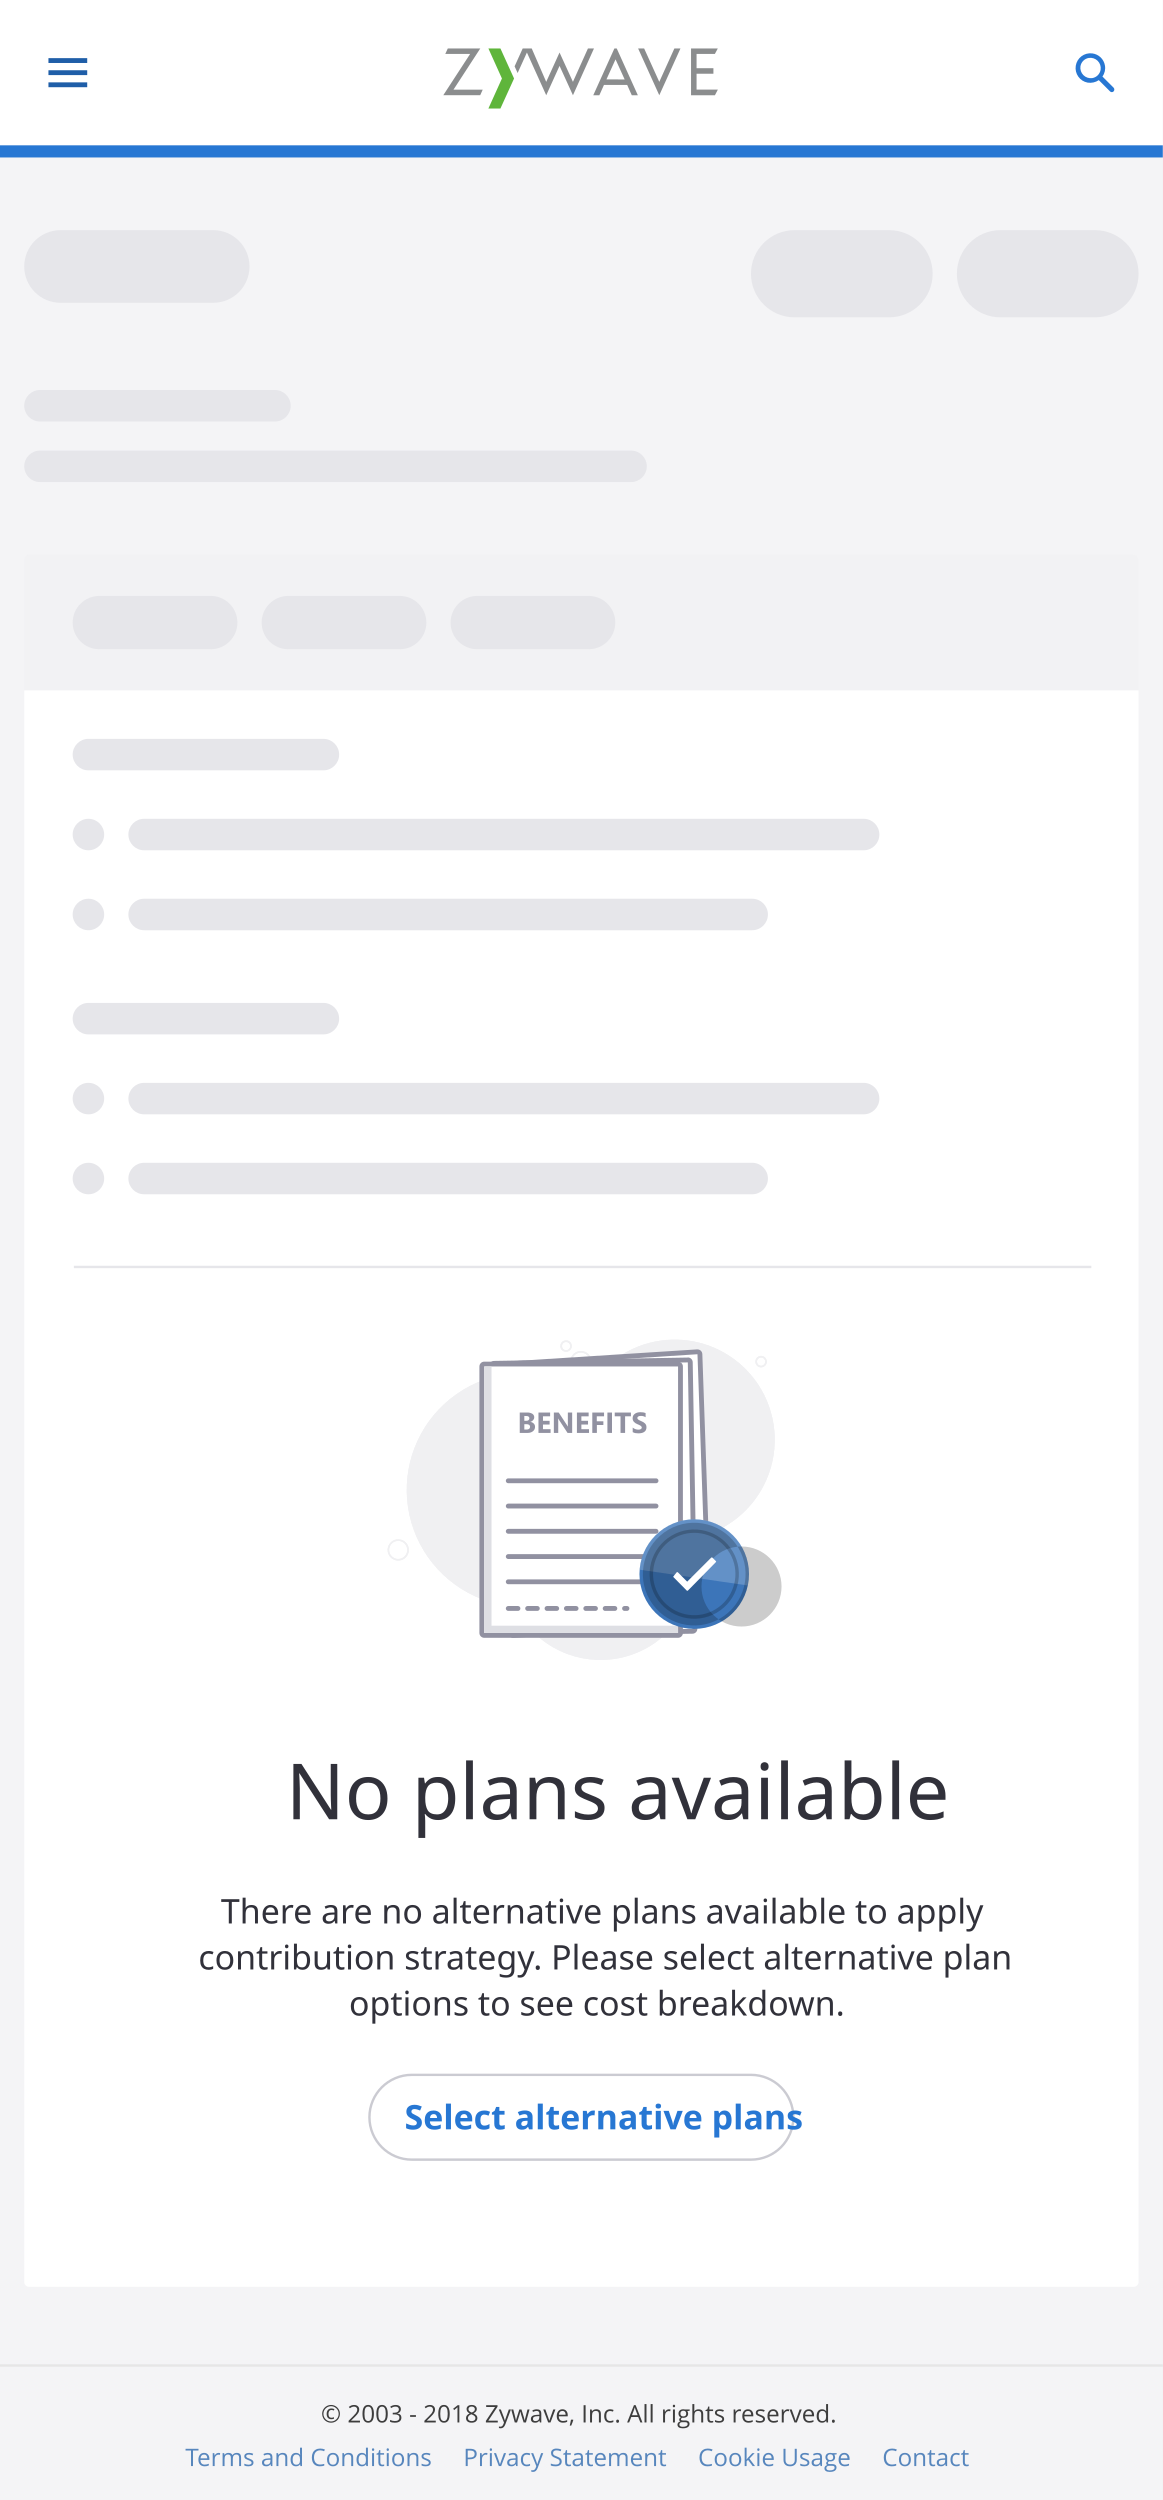
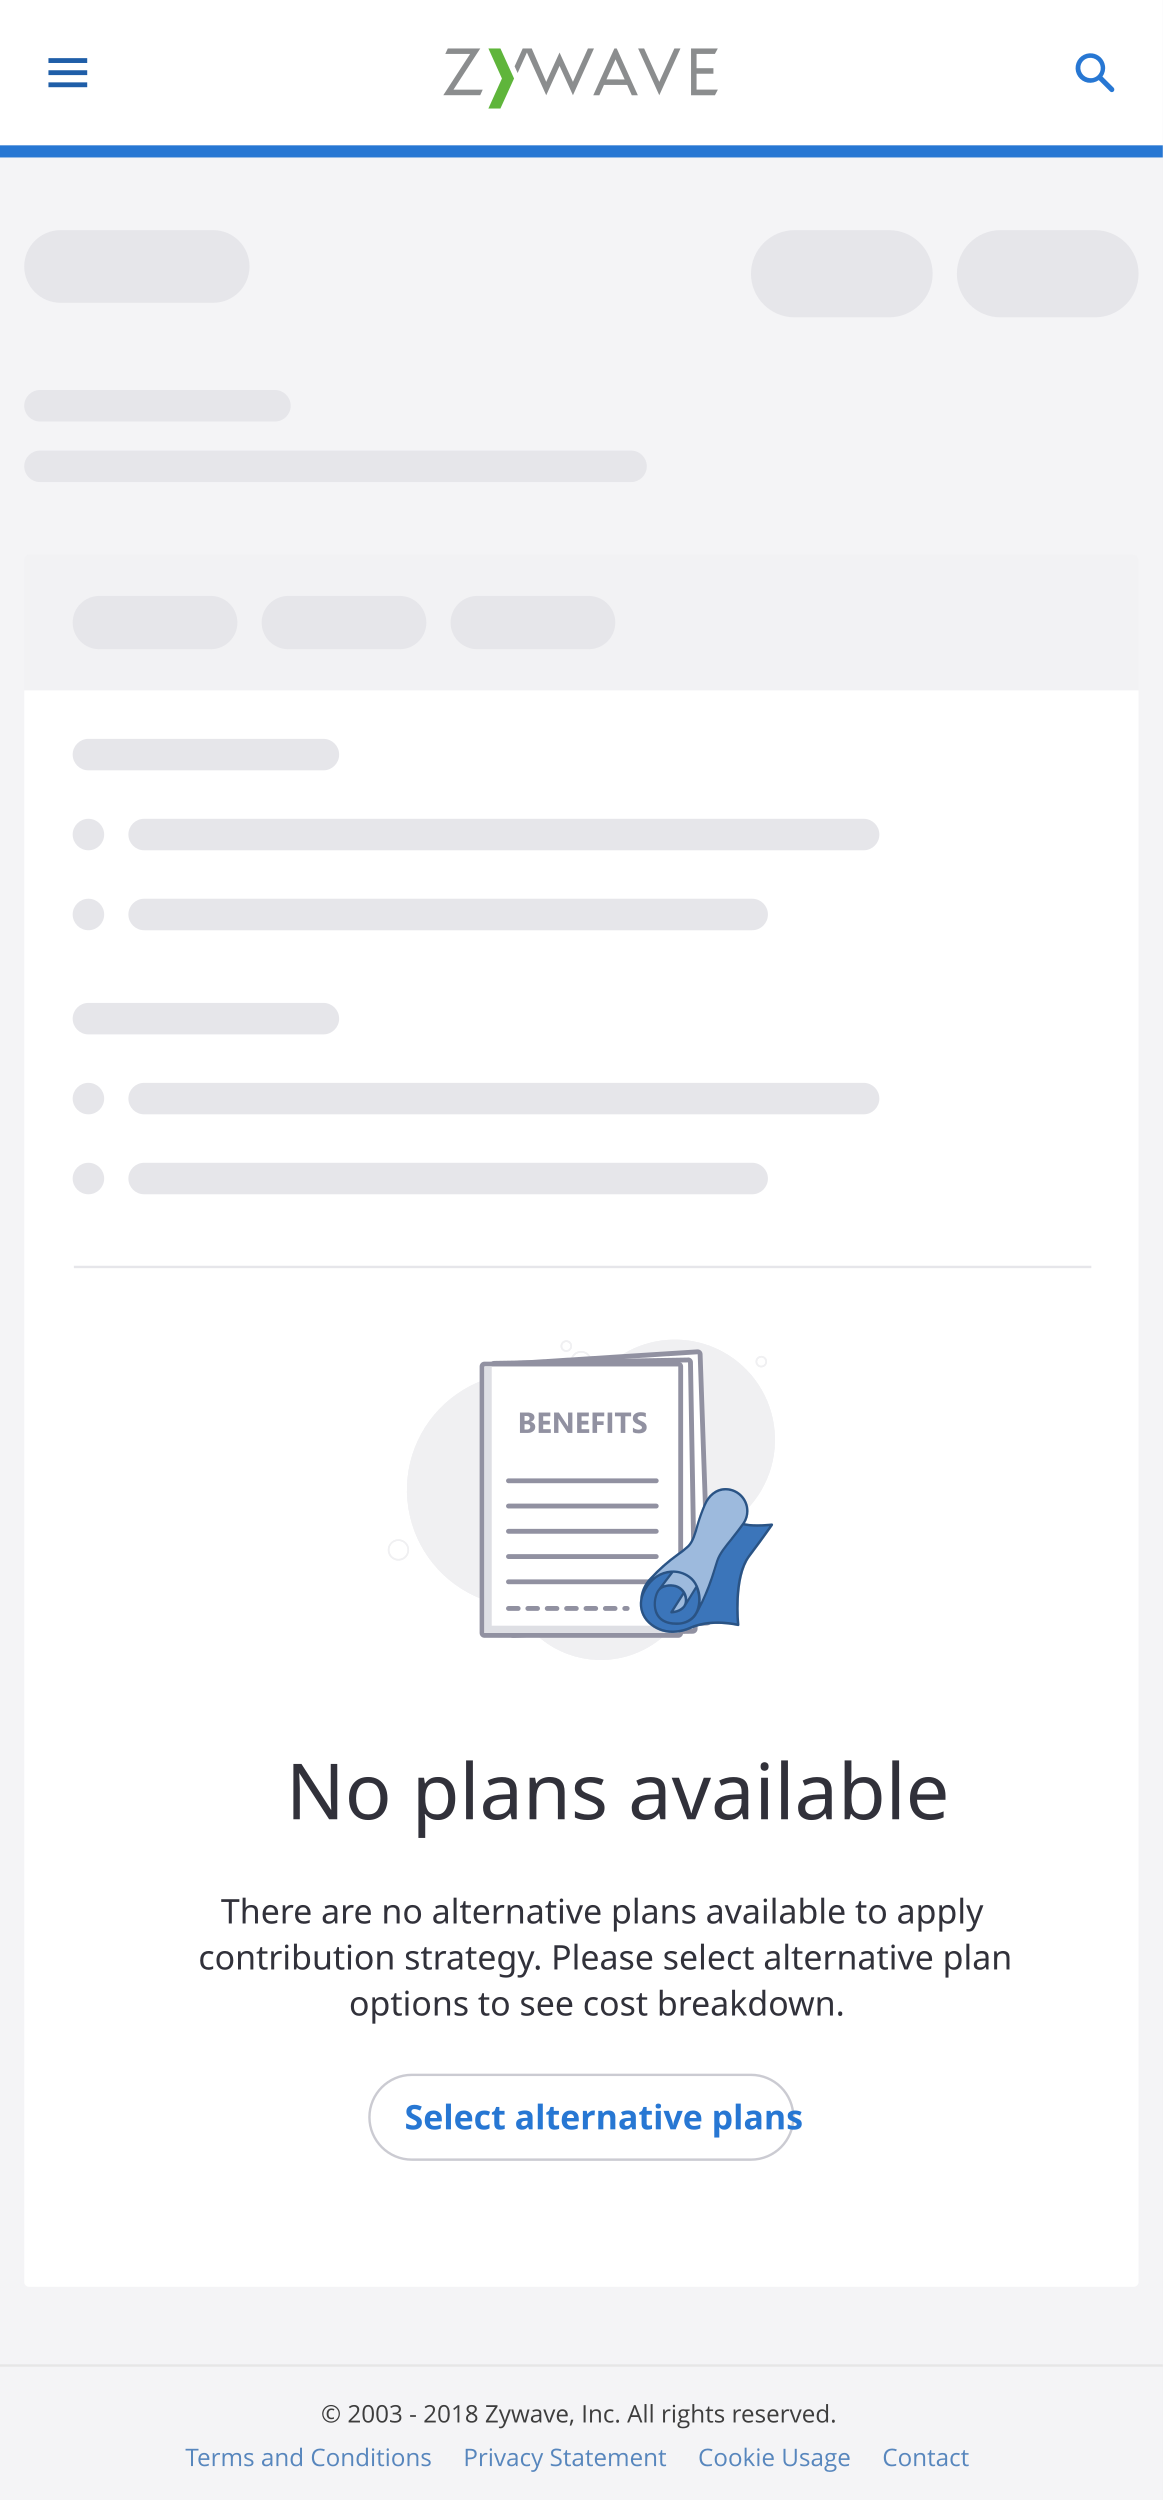
<svg xmlns="http://www.w3.org/2000/svg" width="480" height="1032" viewBox="0 0 480 1032">
  <defs>
    <clipPath id="clip-NoResults_mobile">
      <rect width="480" height="1032" />
    </clipPath>
  </defs>
  <g id="NoResults_mobile" clip-path="url(#clip-NoResults_mobile)">
    <rect width="480" height="1032" fill="#f4f4f6" />
    <g id="Mobile_Top_Bar_1" data-name="Mobile Top Bar – 1">
      <rect id="Rectangle_1" data-name="Rectangle 1" width="480" height="60" fill="#fff" />
      <g id="Group_72" data-name="Group 72" transform="translate(183 20)">
        <g id="Group_6" data-name="Group 6">
          <path id="Path_467" data-name="Path 467" d="M440.678,0l-6.233,13.788L428.193,0H425.7l8.745,19.322L443.19,0Z" transform="translate(-345.294)" fill="#8b8d8e" />
          <path id="Path_468" data-name="Path 468" d="M343.6,19.322h2.512L337.39,0h-.963L327.7,19.322h2.512l1.908-4.269H341.7ZM333.14,12.787,336.9,4.5l3.759,8.292Z" transform="translate(-265.804)" fill="#8b8d8e" />
          <path id="Path_469" data-name="Path 469" d="M543.685,10.426h6.951V8.16h-6.951V2.267h7.555L552.45,0H541.4V19.322h9.859L552.468,17h-8.783Z" transform="translate(-439.14)" fill="#8b8d8e" />
          <path id="Path_470" data-name="Path 470" d="M186.078,0l-6.2,13.788L174.348,1.681l-5.5,12.107L162.864,0h-3.721L155.8,7.385l1.247,2.758,3.834-8.462,7.971,17.641,5.5-12.126,5.534,12.126L188.571,0Z" transform="translate(-126.372)" fill="#8b8d8e" />
          <path id="Path_471" data-name="Path 471" d="M4.193,17.018,15.262,0H1.851L.812,2.267H11.068L0,19.285H15.243l1.02-2.267Z" fill="#8b8d8e" />
        </g>
        <path id="Path_472" data-name="Path 472" d="M103.468,0H98.5l5.591,12.409L98.5,24.8h4.968L109.1,12.409Z" transform="translate(-79.895)" fill="#5fb53b" />
      </g>
      <g id="Group_8092" data-name="Group 8092">
        <ellipse id="Ellipse_1" data-name="Ellipse 1" cx="18" cy="17.5" rx="18" ry="17.5" transform="translate(434 13)" fill="none" />
        <path id="Path_5694" data-name="Path 5694" d="M302.715,257.318l-4.678-4.678a5.945,5.945,0,0,0,1.029-4.584,6.054,6.054,0,0,0-5.239-4.959,6.109,6.109,0,0,0-1.871,12.069,6.469,6.469,0,0,0,4.585-1.029l4.678,4.678a1.018,1.018,0,0,0,1.4,0A1.143,1.143,0,0,0,302.715,257.318Zm-13.753-8.888a4.171,4.171,0,0,1,3.462-3.462,4.275,4.275,0,0,1,4.865,4.865,4.171,4.171,0,0,1-3.462,3.462A4.313,4.313,0,0,1,288.962,248.43Z" transform="translate(157.046 -221.052)" fill="#2777d3" />
      </g>
      <g id="Group_8091" data-name="Group 8091" transform="translate(-12)">
        <ellipse id="Ellipse_2" data-name="Ellipse 2" cx="18" cy="17.5" rx="18" ry="17.5" transform="translate(22 12)" fill="none" />
        <g id="Group_7747" data-name="Group 7747" transform="translate(16 6)">
          <rect id="Rectangle_4038" data-name="Rectangle 4038" width="16" height="2" transform="translate(16 18)" fill="#1f5ea8" />
          <rect id="Rectangle_4039" data-name="Rectangle 4039" width="16" height="2" transform="translate(16 23)" fill="#1f5ea8" />
          <rect id="Rectangle_4040" data-name="Rectangle 4040" width="16" height="2" transform="translate(16 28)" fill="#1f5ea8" />
        </g>
      </g>
      <path id="Path_5695" data-name="Path 5695" d="M0,0H480V5H0Z" transform="translate(0 60)" fill="#2777d3" />
    </g>
    <g id="Group_8094" data-name="Group 8094" transform="translate(-0.5)">
      <text id="_2003_-_2018_Zywave_Inc._All_rights_reserved." data-name="© 2003 - 2018 Zywave, Inc. All rights reserved." transform="translate(133 989)" fill="#3d3d3d" font-size="10" font-family="OpenSans-Regular, Open Sans">
        <tspan x="0" y="11">© 2003 - 2018 Zywave, Inc. All rights reserved.</tspan>
      </text>
      <text id="Terms_and_Conditions_Privacy_Statement_Cookie_Usage_Contact" data-name="Terms and Conditions     Privacy Statement     Cookie Usage     Contact" transform="translate(77 1007)" fill="#5786bd" font-size="10" font-family="OpenSans-Regular, Open Sans">
        <tspan x="0" y="11" xml:space="preserve">Terms and Conditions     Privacy Statement     Cookie Usage     Contact</tspan>
      </text>
      <line id="Line_19" data-name="Line 19" x2="480" transform="translate(0.5 976.5)" fill="none" stroke="#e6e6e6" stroke-width="1" />
    </g>
    <rect id="Rectangle_10115" data-name="Rectangle 10115" width="93" height="30" rx="15" transform="translate(10 95)" fill="#e6e6ea" />
    <g id="Primary_Button" data-name="Primary Button" transform="translate(395 95)">
      <rect id="Rectangle_3990" data-name="Rectangle 3990" width="75" height="36" rx="18" fill="#e6e6ea" />
    </g>
    <g id="Primary_Button-2" data-name="Primary Button" transform="translate(310 95)">
      <rect id="Rectangle_3990-2" data-name="Rectangle 3990" width="75" height="36" rx="18" fill="#e6e6ea" />
    </g>
    <rect id="Rectangle_3801" data-name="Rectangle 3801" width="460" height="715" rx="2" transform="translate(10 229)" fill="#fff" />
    <path id="Rectangle_3802" data-name="Rectangle 3802" d="M2,0H458a2,2,0,0,1,2,2V56a0,0,0,0,1,0,0H0a0,0,0,0,1,0,0V2A2,2,0,0,1,2,0Z" transform="translate(10 229)" fill="rgba(120,120,140,0.1)" />
    <rect id="Rectangle_9786" data-name="Rectangle 9786" width="68" height="22" rx="11" transform="translate(30 246)" fill="#e6e6ea" />
    <rect id="Rectangle_10701" data-name="Rectangle 10701" width="68" height="22" rx="11" transform="translate(186 246)" fill="#e6e6ea" />
    <rect id="Rectangle_10702" data-name="Rectangle 10702" width="68" height="22" rx="11" transform="translate(108 246)" fill="#e6e6ea" />
    <rect id="Rectangle_10632" data-name="Rectangle 10632" width="110" height="13" rx="6.5" transform="translate(10 161)" fill="#e6e6ea" />
    <rect id="Rectangle_10700" data-name="Rectangle 10700" width="257" height="13" rx="6.5" transform="translate(10 186)" fill="#e6e6ea" />
    <rect id="Rectangle_10703" data-name="Rectangle 10703" width="110" height="13" rx="6.5" transform="translate(30 305)" fill="#e6e6ea" />
    <rect id="Rectangle_10704" data-name="Rectangle 10704" width="310" height="13" rx="6.5" transform="translate(53 338)" fill="#e6e6ea" />
    <rect id="Rectangle_10706" data-name="Rectangle 10706" width="264" height="13" rx="6.5" transform="translate(53 371)" fill="#e6e6ea" />
    <rect id="Rectangle_10705" data-name="Rectangle 10705" width="13" height="13" rx="6.5" transform="translate(30 338)" fill="#e6e6ea" />
    <rect id="Rectangle_10707" data-name="Rectangle 10707" width="13" height="13" rx="6.5" transform="translate(30 371)" fill="#e6e6ea" />
    <rect id="Rectangle_10708" data-name="Rectangle 10708" width="110" height="13" rx="6.5" transform="translate(30 414)" fill="#e6e6ea" />
    <rect id="Rectangle_10709" data-name="Rectangle 10709" width="310" height="13" rx="6.5" transform="translate(53 447)" fill="#e6e6ea" />
    <rect id="Rectangle_10710" data-name="Rectangle 10710" width="264" height="13" rx="6.5" transform="translate(53 480)" fill="#e6e6ea" />
    <rect id="Rectangle_10711" data-name="Rectangle 10711" width="13" height="13" rx="6.5" transform="translate(30 447)" fill="#e6e6ea" />
    <rect id="Rectangle_10712" data-name="Rectangle 10712" width="13" height="13" rx="6.5" transform="translate(30 480)" fill="#e6e6ea" />
    <line id="Line_147" data-name="Line 147" x1="420" transform="translate(30.5 523)" fill="none" stroke="#e6e6ea" stroke-width="1" />
    <text id="No_plans_available" data-name="No plans available" transform="translate(118 751)" fill="#31313a" font-size="32" font-family="SegoeUI-Light, Segoe UI" font-weight="300">
      <tspan x="0" y="0">No plans available</tspan>
    </text>
-     <g id="Layer_2" data-name="Layer 2" transform="translate(159.99 552.969)">
-       <g id="Finals">
-         <g id="Group_13695" data-name="Group 13695">
-           <path id="Path_8993" data-name="Path 8993" d="M149.82,14.38a41.31,41.31,0,0,0-64,1.72,7.62,7.62,0,0,1-9.25,2.19A48.283,48.283,0,1,0,36,105.92a45.838,45.838,0,0,0,5.77,2.23,37.72,37.72,0,0,1,16.87,11l.25.28a39.22,39.22,0,0,0,67.84-31.95,6.06,6.06,0,0,1,4.13-6.64,41.38,41.38,0,0,0,19-66.42Z" fill="#f0f0f2" />
-           <path id="Path_8994" data-name="Path 8994" d="M79.8,13.52a4.4,4.4,0,1,0-4.39-4.4h0a4.39,4.39,0,0,0,4.39,4.4Zm0-8.13a3.74,3.74,0,1,1-3.73,3.73h0A3.73,3.73,0,0,1,79.8,5.39Z" fill="#f0f0f2" />
-           <path id="Path_8995" data-name="Path 8995" d="M73.68,5.06a2.37,2.37,0,1,0-2.37-2.37,2.37,2.37,0,0,0,2.37,2.37Zm0-4.06A1.7,1.7,0,1,1,72,2.69,1.7,1.7,0,0,1,73.68,1Z" fill="#f0f0f2" />
-           <path id="Path_8996" data-name="Path 8996" d="M136.36,86.42a4.39,4.39,0,1,0,3.114,1.286A4.4,4.4,0,0,0,136.36,86.42Zm0,8.13a3.74,3.74,0,1,1,3.73-3.74h0a3.74,3.74,0,0,1-3.73,3.74Z" fill="#f0f0f2" />
-           <path id="Path_8997" data-name="Path 8997" d="M4.39,82.46A4.39,4.39,0,1,0,7.5,83.742,4.39,4.39,0,0,0,4.39,82.46Zm0,8.12a3.74,3.74,0,1,1,3.74-3.73h0a3.74,3.74,0,0,1-3.74,3.73Z" fill="#f0f0f2" />
-           <path id="Path_8998" data-name="Path 8998" d="M140.85,81.53a2.36,2.36,0,1,0,1.679.691,2.37,2.37,0,0,0-1.679-.691Zm0,4.07a1.7,1.7,0,1,1,1.7-1.7h0a1.7,1.7,0,0,1-1.7,1.7Z" fill="#f0f0f2" />
-           <path id="Path_8999" data-name="Path 8999" d="M154.18,11.48a2.37,2.37,0,1,0-2.36-2.36,2.37,2.37,0,0,0,2.36,2.36Zm0-4.06a1.7,1.7,0,1,1-1.69,1.7h0a1.7,1.7,0,0,1,1.69-1.7Z" fill="#f0f0f2" />
-           <path id="Path_9000" data-name="Path 9000" d="M46.36,111.6a2.385,2.385,0,1,1,0,.03Zm0,4.06a1.7,1.7,0,1,1,1.7-1.7h0A1.71,1.71,0,0,1,46.36,115.66Z" fill="#f0f0f2" />
-         </g>
-         <g id="Group_13695-2" data-name="Group 13695">
-           <path id="Path_8993-2" data-name="Path 8993" d="M149.82,14.38a41.31,41.31,0,0,0-64,1.72,7.62,7.62,0,0,1-9.25,2.19A48.283,48.283,0,1,0,36,105.92a45.838,45.838,0,0,0,5.77,2.23,37.72,37.72,0,0,1,16.87,11l.25.28a39.22,39.22,0,0,0,67.84-31.95,6.06,6.06,0,0,1,4.13-6.64,41.38,41.38,0,0,0,19-66.42Z" fill="#f0f0f2" />
-           <path id="Path_8994-2" data-name="Path 8994" d="M79.8,13.52a4.4,4.4,0,1,0-4.39-4.4h0a4.39,4.39,0,0,0,4.39,4.4Zm0-8.13a3.74,3.74,0,1,1-3.73,3.73h0A3.73,3.73,0,0,1,79.8,5.39Z" fill="#f0f0f2" />
-           <path id="Path_8995-2" data-name="Path 8995" d="M73.68,5.06a2.37,2.37,0,1,0-2.37-2.37,2.37,2.37,0,0,0,2.37,2.37Zm0-4.06A1.7,1.7,0,1,1,72,2.69,1.7,1.7,0,0,1,73.68,1Z" fill="#f0f0f2" />
-           <path id="Path_8996-2" data-name="Path 8996" d="M136.36,86.42a4.39,4.39,0,1,0,3.114,1.286A4.4,4.4,0,0,0,136.36,86.42Zm0,8.13a3.74,3.74,0,1,1,3.73-3.74h0a3.74,3.74,0,0,1-3.73,3.74Z" fill="#f0f0f2" />
-           <path id="Path_8997-2" data-name="Path 8997" d="M4.39,82.46A4.39,4.39,0,1,0,7.5,83.742,4.39,4.39,0,0,0,4.39,82.46Zm0,8.12a3.74,3.74,0,1,1,3.74-3.73h0a3.74,3.74,0,0,1-3.74,3.73Z" fill="#f0f0f2" />
-           <path id="Path_8998-2" data-name="Path 8998" d="M140.85,81.53a2.36,2.36,0,1,0,1.679.691,2.37,2.37,0,0,0-1.679-.691Zm0,4.07a1.7,1.7,0,1,1,1.7-1.7h0a1.7,1.7,0,0,1-1.7,1.7Z" fill="#f0f0f2" />
-           <path id="Path_8999-2" data-name="Path 8999" d="M154.18,11.48a2.37,2.37,0,1,0-2.36-2.36,2.37,2.37,0,0,0,2.36,2.36Zm0-4.06a1.7,1.7,0,1,1-1.69,1.7h0a1.7,1.7,0,0,1,1.69-1.7Z" fill="#f0f0f2" />
-           <path id="Path_9000-2" data-name="Path 9000" d="M46.36,111.6a2.385,2.385,0,1,1,0,.03Zm0,4.06a1.7,1.7,0,1,1,1.7-1.7h0A1.71,1.71,0,0,1,46.36,115.66Z" fill="#f0f0f2" />
-         </g>
-         <path id="Path_101868" data-name="Path 101868" d="M51.84,122.13a1.006,1.006,0,0,1-1-.94L45.09,11.34A1,1,0,0,1,46,10.29l81.91-5.23a.989.989,0,0,1,1,.96L132.77,116a1,1,0,0,1-.93,1Z" fill="#fff" />
-         <path id="Path_101869" data-name="Path 101869" d="M127.93,6.06,131.77,116l-79.93,5.14L46.08,11.29l81.85-5.23m0-2h-.12L46,9.29a2,2,0,0,0-1.87,2.1l5.75,109.85a1.993,1.993,0,0,0,2,1.89H52L131.9,118a2,2,0,0,0,1.87-2.07L129.93,6a2,2,0,0,0-2-1.93Z" fill="#9191a1" />
-         <path id="Path_101870" data-name="Path 101870" d="M45.87,121.81a1,1,0,0,1-.69-.28,1.05,1.05,0,0,1-.31-.71L43,10.84a1,1,0,0,1,1-1l80-1.39a1,1,0,0,1,1,1l1.92,110a1,1,0,0,1-1,1Z" fill="#fff" />
-         <path id="Path_101871" data-name="Path 101871" d="M123.94,9.43l1.92,110-80,1.4L44,10.82l80-1.39m0-2h0L44,8.82a2,2,0,0,0-2,2l1.92,110a2,2,0,0,0,2,2h0l80-1.4a2,2,0,0,0,1.96-2.03l-1.92-110a2,2,0,0,0-2-2Z" fill="#9191a1" />
-         <rect id="Rectangle_10696" data-name="Rectangle 10696" width="80" height="110" transform="translate(39.91 11.12)" fill="#fff" />
-         <rect id="Rectangle_10697" data-name="Rectangle 10697" width="82" height="112" rx="1" transform="translate(38.91 10.12)" fill="#fff" />
-         <path id="Path_101872" data-name="Path 101872" d="M119.91,11.12v110h-80v-110h80m0-2h-80a2,2,0,0,0-2,2v110a2,2,0,0,0,2,2h80a2,2,0,0,0,2-2v-110A2,2,0,0,0,119.91,9.12Z" fill="#9191a1" />
-         <path id="Path_101873" data-name="Path 101873" d="M42.91,118.12v-107h-3v110h80v-3Z" fill="#dedfe4" />
-         <line id="Line_140" data-name="Line 140" x2="61" transform="translate(49.82 79.15)" fill="none" stroke="#9191a1" stroke-linecap="round" stroke-linejoin="round" stroke-width="2" />
-         <line id="Line_141" data-name="Line 141" x2="61" transform="translate(49.82 89.58)" fill="none" stroke="#9191a1" stroke-linecap="round" stroke-linejoin="round" stroke-width="2" />
-         <line id="Line_142" data-name="Line 142" x2="61" transform="translate(49.82 100)" fill="none" stroke="#9191a1" stroke-linecap="round" stroke-linejoin="round" stroke-width="2" />
-         <line id="Line_143" data-name="Line 143" x2="49" transform="translate(49.82 111)" fill="none" stroke="#9191a1" stroke-linecap="round" stroke-linejoin="round" stroke-width="2" stroke-dasharray="4" />
-         <path id="Path_101874" data-name="Path 101874" d="M54.56,38.54V30.13h3.06a3.83,3.83,0,0,1,2.16.52,1.67,1.67,0,0,1,.76,1.45,1.74,1.74,0,0,1-.46,1.19A2.41,2.41,0,0,1,58.9,34h0a2.26,2.26,0,0,1,1.43.66A1.82,1.82,0,0,1,60.87,36,2.24,2.24,0,0,1,60,37.86a3.45,3.45,0,0,1-2.25.68Zm1.89-7v2h.83a1.41,1.41,0,0,0,.93-.28,1,1,0,0,0,.33-.78q0-.93-1.38-.93Zm0,3.4v2.21h1a1.62,1.62,0,0,0,1-.3,1,1,0,0,0,.37-.83.93.93,0,0,0-.37-.79,1.55,1.55,0,0,0-1-.29Z" fill="#9191a1" />
-         <path id="Path_101875" data-name="Path 101875" d="M67.29,38.54h-5V30.13H67.1v1.55H64.15v1.87h2.74v1.53H64.15V37h3.14Z" fill="#9191a1" />
-         <path id="Path_101876" data-name="Path 101876" d="M76.2,38.54H74.29l-3.46-5.28a6.759,6.759,0,0,1-.43-.7h0c0,.3.05.75.05,1.36v4.62H68.64V30.13h2L74,35.25c.15.23.3.46.42.69h0a9.13,9.13,0,0,1,0-1.16V30.13H76.2Z" fill="#9191a1" />
-         <path id="Path_101877" data-name="Path 101877" d="M83.16,38.54h-5V30.13H83v1.55H80v1.87h2.75v1.53H80V37h3.15Z" fill="#9191a1" />
-         <path id="Path_101878" data-name="Path 101878" d="M89.36,31.68h-3v2.06h2.72v1.53H86.4v3.27H84.51V30.13h4.85Z" fill="#9191a1" />
-         <path id="Path_101879" data-name="Path 101879" d="M92.64,38.54H90.75V30.13h1.89Z" fill="#9191a1" />
-         <path id="Path_101880" data-name="Path 101880" d="M100.45,31.68h-2.4v6.86H96.16V31.68H93.77V30.13h6.68Z" fill="#9191a1" />
-         <path id="Path_101881" data-name="Path 101881" d="M101.19,38.22V36.34a3.45,3.45,0,0,0,1.11.64,3.64,3.64,0,0,0,1.21.22,2.72,2.72,0,0,0,.62-.07,1.32,1.32,0,0,0,.45-.18.61.61,0,0,0,.26-.27.63.63,0,0,0,.09-.33.68.68,0,0,0-.14-.44,1.47,1.47,0,0,0-.38-.36,3.87,3.87,0,0,0-.58-.32l-.72-.31a3.65,3.65,0,0,1-1.47-1,2.19,2.19,0,0,1-.48-1.43,2.36,2.36,0,0,1,.26-1.13,2.31,2.31,0,0,1,.72-.77,2.93,2.93,0,0,1,1-.45,5.2,5.2,0,0,1,1.27-.15,7.92,7.92,0,0,1,1.16.08,5.16,5.16,0,0,1,.94.25v1.75a3,3,0,0,0-.46-.26,4.561,4.561,0,0,0-.52-.18,3.21,3.21,0,0,0-.52-.11,3,3,0,0,0-.5,0,2.58,2.58,0,0,0-.58.06,1.56,1.56,0,0,0-.45.18.88.88,0,0,0-.28.26.62.62,0,0,0-.1.35.7.7,0,0,0,.11.38,1.38,1.38,0,0,0,.32.32,3.69,3.69,0,0,0,.5.29c.19.1.41.19.66.3a7.569,7.569,0,0,1,.9.44,3.18,3.18,0,0,1,.69.54,2.15,2.15,0,0,1,.44.68,2.5,2.5,0,0,1,.15.9,2.39,2.39,0,0,1-.26,1.18,2.15,2.15,0,0,1-.73.77,2.87,2.87,0,0,1-1.06.42,5.85,5.85,0,0,1-1.28.13,7.8,7.8,0,0,1-1.31-.11,4.36,4.36,0,0,1-1.04-.39Z" fill="#9191a1" />
-         <line id="Line_144" data-name="Line 144" x2="61" transform="translate(49.82 58.3)" fill="none" stroke="#9191a1" stroke-linecap="round" stroke-linejoin="round" stroke-width="2" />
-         <line id="Line_145" data-name="Line 145" x2="61" transform="translate(49.82 68.73)" fill="none" stroke="#9191a1" stroke-linecap="round" stroke-linejoin="round" stroke-width="2" />
-         <circle id="Ellipse_2201" data-name="Ellipse 2201" cx="22.61" cy="22.61" r="22.61" transform="translate(103.98 74.21)" fill="#3c75b9" />
-         <path id="Path_101882" data-name="Path 101882" d="M148.72,101.52,104.09,95a22.6,22.6,0,1,1,44.63,6.48Z" fill="#fff" opacity="0.2" />
-         <path id="Path_101883" data-name="Path 101883" d="M144.89,86.13a21.2,21.2,0,1,1-29-7.61,21.2,21.2,0,0,1,29,7.61m1.21-.71a16.522,16.522,0,1,0,.01,0Z" opacity="0.2" />
-         <path id="Path_101884" data-name="Path 101884" d="M141.29,88.23a17,17,0,1,1-10.377-7.889A17,17,0,0,1,141.29,88.23m1.21-.71a18.43,18.43,0,1,0-6.61,25.22A18.43,18.43,0,0,0,142.5,87.52Z" opacity="0.2" />
-         <path id="Path_101637" data-name="Path 101637" d="M123.91,103.69h-.34L118,98.06a.2.2,0,0,1,0-.31h0L119.41,96h.34l3.93,3.94,10-10H134l1.57,1.57a.22.22,0,0,1,0,.32h0Z" fill="#fff" />
-       </g>
-     </g>
    <text id="There_are_no_alternative_plans_available_to_apply_contribution_strategy._Please_select_alternative_plan_options_to_see_cost_breakdown." data-name="There are no alternative plans available to apply  contribution strategy. Please select alternative plan  options to see cost breakdown." transform="translate(240.5 794)" fill="#31313a" font-size="14" font-family="SegoeUI, Segoe UI">
      <tspan x="-149.321" y="0">There are no alternative plans available to apply </tspan>
      <tspan x="-158.628" y="19">contribution strategy. Please select alternative plan </tspan>
      <tspan x="-96.441" y="38">options to see cost breakdown.</tspan>
    </text>
    <g id="Secondary_Button" data-name="Secondary Button" transform="translate(152 856)">
      <g id="Rectangle_3991" data-name="Rectangle 3991" fill="none" stroke="#cbcbd2" stroke-width="1">
        <rect width="176" height="36" rx="18" stroke="none" />
        <rect x="0.5" y="0.5" width="175" height="35" rx="17.5" fill="none" />
      </g>
      <text id="Select_alternative_plans" data-name="Select alternative plans" transform="translate(15 23)" fill="#2777d3" font-size="14" font-family="SegoeUI-Semibold, Segoe UI" font-weight="600">
        <tspan x="0" y="0">Select alternative plans</tspan>
      </text>
    </g>
+     <g id="Layer_2" data-name="Layer 2" transform="translate(160.078 552.969)">
+       <g id="Group_13695" data-name="Group 13695">
+         <path id="Path_8993" data-name="Path 8993" d="M149.82,14.38a41.31,41.31,0,0,0-64,1.72,7.62,7.62,0,0,1-9.25,2.19A48.283,48.283,0,1,0,36,105.92a45.838,45.838,0,0,0,5.77,2.23,37.72,37.72,0,0,1,16.87,11l.25.28a39.22,39.22,0,0,0,67.84-31.95,6.06,6.06,0,0,1,4.13-6.64,41.38,41.38,0,0,0,19-66.42Z" fill="#f0f0f2" />
+         <path id="Path_8994" data-name="Path 8994" d="M79.8,13.52a4.4,4.4,0,1,0-4.39-4.4h0a4.39,4.39,0,0,0,4.39,4.4Zm0-8.13a3.74,3.74,0,1,1-3.73,3.73h0A3.73,3.73,0,0,1,79.8,5.39Z" fill="#f0f0f2" />
+         <path id="Path_8995" data-name="Path 8995" d="M73.68,5.06a2.37,2.37,0,1,0-2.37-2.37,2.37,2.37,0,0,0,2.37,2.37Zm0-4.06A1.7,1.7,0,1,1,72,2.69,1.7,1.7,0,0,1,73.68,1Z" fill="#f0f0f2" />
+         <path id="Path_8996" data-name="Path 8996" d="M136.36,86.42a4.39,4.39,0,1,0,3.114,1.286A4.4,4.4,0,0,0,136.36,86.42Zm0,8.13a3.74,3.74,0,1,1,3.73-3.74h0a3.74,3.74,0,0,1-3.73,3.74Z" fill="#f0f0f2" />
+         <path id="Path_8997" data-name="Path 8997" d="M4.39,82.46A4.39,4.39,0,1,0,7.5,83.742,4.39,4.39,0,0,0,4.39,82.46Zm0,8.12a3.74,3.74,0,1,1,3.74-3.73h0a3.74,3.74,0,0,1-3.74,3.73Z" fill="#f0f0f2" />
+         <path id="Path_8998" data-name="Path 8998" d="M140.85,81.53a2.36,2.36,0,1,0,1.679.691,2.37,2.37,0,0,0-1.679-.691Zm0,4.07a1.7,1.7,0,1,1,1.7-1.7h0a1.7,1.7,0,0,1-1.7,1.7Z" fill="#f0f0f2" />
+         <path id="Path_8999" data-name="Path 8999" d="M154.18,11.48a2.37,2.37,0,1,0-2.36-2.36,2.37,2.37,0,0,0,2.36,2.36Zm0-4.06a1.7,1.7,0,1,1-1.69,1.7h0a1.7,1.7,0,0,1,1.69-1.7Z" fill="#f0f0f2" />
+         <path id="Path_9000" data-name="Path 9000" d="M46.36,111.6a2.385,2.385,0,1,1,0,.03Zm0,4.06a1.7,1.7,0,1,1,1.7-1.7h0A1.71,1.71,0,0,1,46.36,115.66Z" fill="#f0f0f2" />
+       </g>
+       <g id="Group_13695-2" data-name="Group 13695">
+         <path id="Path_8993-2" data-name="Path 8993" d="M149.82,14.38a41.31,41.31,0,0,0-64,1.72,7.62,7.62,0,0,1-9.25,2.19A48.283,48.283,0,1,0,36,105.92a45.838,45.838,0,0,0,5.77,2.23,37.72,37.72,0,0,1,16.87,11l.25.28a39.22,39.22,0,0,0,67.84-31.95,6.06,6.06,0,0,1,4.13-6.64,41.38,41.38,0,0,0,19-66.42Z" fill="#f0f0f2" />
+         <path id="Path_8994-2" data-name="Path 8994" d="M79.8,13.52a4.4,4.4,0,1,0-4.39-4.4h0a4.39,4.39,0,0,0,4.39,4.4Zm0-8.13a3.74,3.74,0,1,1-3.73,3.73h0A3.73,3.73,0,0,1,79.8,5.39Z" fill="#f0f0f2" />
+         <path id="Path_8995-2" data-name="Path 8995" d="M73.68,5.06a2.37,2.37,0,1,0-2.37-2.37,2.37,2.37,0,0,0,2.37,2.37Zm0-4.06A1.7,1.7,0,1,1,72,2.69,1.7,1.7,0,0,1,73.68,1Z" fill="#f0f0f2" />
+         <path id="Path_8996-2" data-name="Path 8996" d="M136.36,86.42a4.39,4.39,0,1,0,3.114,1.286A4.4,4.4,0,0,0,136.36,86.42Zm0,8.13a3.74,3.74,0,1,1,3.73-3.74h0a3.74,3.74,0,0,1-3.73,3.74Z" fill="#f0f0f2" />
+         <path id="Path_8997-2" data-name="Path 8997" d="M4.39,82.46A4.39,4.39,0,1,0,7.5,83.742,4.39,4.39,0,0,0,4.39,82.46Zm0,8.12a3.74,3.74,0,1,1,3.74-3.73h0a3.74,3.74,0,0,1-3.74,3.73Z" fill="#f0f0f2" />
+         <path id="Path_8998-2" data-name="Path 8998" d="M140.85,81.53a2.36,2.36,0,1,0,1.679.691,2.37,2.37,0,0,0-1.679-.691Zm0,4.07a1.7,1.7,0,1,1,1.7-1.7h0a1.7,1.7,0,0,1-1.7,1.7Z" fill="#f0f0f2" />
+         <path id="Path_8999-2" data-name="Path 8999" d="M154.18,11.48a2.37,2.37,0,1,0-2.36-2.36,2.37,2.37,0,0,0,2.36,2.36Zm0-4.06a1.7,1.7,0,1,1-1.69,1.7h0a1.7,1.7,0,0,1,1.69-1.7Z" fill="#f0f0f2" />
+         <path id="Path_9000-2" data-name="Path 9000" d="M46.36,111.6a2.385,2.385,0,1,1,0,.03Zm0,4.06a1.7,1.7,0,1,1,1.7-1.7h0A1.71,1.71,0,0,1,46.36,115.66Z" fill="#f0f0f2" />
+       </g>
+       <path id="Path_101868" data-name="Path 101868" d="M51.84,122.13a1.006,1.006,0,0,1-1-.94L45.09,11.34A1,1,0,0,1,46,10.29l81.91-5.23a.989.989,0,0,1,1,.96L132.77,116a1,1,0,0,1-.93,1Z" fill="#fff" />
+       <path id="Path_101869" data-name="Path 101869" d="M127.93,6.06,131.77,116l-79.93,5.14L46.08,11.29l81.85-5.23m0-2h-.12L46,9.29a2,2,0,0,0-1.87,2.1l5.75,109.85a1.993,1.993,0,0,0,2,1.89H52L131.9,118a2,2,0,0,0,1.87-2.07L129.93,6a2,2,0,0,0-2-1.93Z" fill="#9191a1" />
+       <path id="Path_101870" data-name="Path 101870" d="M45.87,121.81a1,1,0,0,1-.69-.28,1.05,1.05,0,0,1-.31-.71L43,10.84a1,1,0,0,1,1-1l80-1.39a1,1,0,0,1,1,1l1.92,110a1,1,0,0,1-1,1Z" fill="#fff" />
+       <path id="Path_101871" data-name="Path 101871" d="M123.94,9.43l1.92,110-80,1.4L44,10.82l80-1.39m0-2h0L44,8.82a2,2,0,0,0-2,2l1.92,110a2,2,0,0,0,2,2h0l80-1.4a2,2,0,0,0,1.96-2.03l-1.92-110a2,2,0,0,0-2-2Z" fill="#9191a1" />
+       <rect id="Rectangle_10696" data-name="Rectangle 10696" width="80" height="110" transform="translate(39.91 11.119)" fill="#fff" />
+       <rect id="Rectangle_10697" data-name="Rectangle 10697" width="82" height="112" rx="1" transform="translate(38.91 10.119)" fill="#fff" />
+       <path id="Path_101872" data-name="Path 101872" d="M119.91,11.12v110h-80v-110h80m0-2h-80a2,2,0,0,0-2,2v110a2,2,0,0,0,2,2h80a2,2,0,0,0,2-2v-110A2,2,0,0,0,119.91,9.12Z" fill="#9191a1" />
+       <path id="Path_101873" data-name="Path 101873" d="M42.91,118.12v-107h-3v110h80v-3Z" fill="#dedfe4" />
+       <line id="Line_140" data-name="Line 140" x2="61" transform="translate(49.82 79.15)" fill="none" stroke="#9191a1" stroke-linecap="round" stroke-linejoin="round" stroke-width="2" />
+       <line id="Line_141" data-name="Line 141" x2="61" transform="translate(49.82 89.58)" fill="none" stroke="#9191a1" stroke-linecap="round" stroke-linejoin="round" stroke-width="2" />
+       <line id="Line_142" data-name="Line 142" x2="61" transform="translate(49.82 100)" fill="none" stroke="#9191a1" stroke-linecap="round" stroke-linejoin="round" stroke-width="2" />
+       <line id="Line_143" data-name="Line 143" x2="49" transform="translate(49.82 111)" fill="none" stroke="#9191a1" stroke-linecap="round" stroke-linejoin="round" stroke-width="2" stroke-dasharray="4" />
+       <path id="Path_101874" data-name="Path 101874" d="M54.56,38.54V30.13h3.06a3.83,3.83,0,0,1,2.16.52,1.67,1.67,0,0,1,.76,1.45,1.74,1.74,0,0,1-.46,1.19A2.41,2.41,0,0,1,58.9,34h0a2.26,2.26,0,0,1,1.43.66A1.82,1.82,0,0,1,60.87,36,2.24,2.24,0,0,1,60,37.86a3.45,3.45,0,0,1-2.25.68Zm1.89-7v2h.83a1.41,1.41,0,0,0,.93-.28,1,1,0,0,0,.33-.78q0-.93-1.38-.93Zm0,3.4v2.21h1a1.62,1.62,0,0,0,1-.3,1,1,0,0,0,.37-.83.93.93,0,0,0-.37-.79,1.55,1.55,0,0,0-1-.29Z" fill="#9191a1" />
+       <path id="Path_101875" data-name="Path 101875" d="M67.29,38.54h-5V30.13H67.1v1.55H64.15v1.87h2.74v1.53H64.15V37h3.14Z" fill="#9191a1" />
+       <path id="Path_101876" data-name="Path 101876" d="M76.2,38.54H74.29l-3.46-5.28a6.759,6.759,0,0,1-.43-.7h0c0,.3.05.75.05,1.36v4.62H68.64V30.13h2L74,35.25c.15.23.3.46.42.69h0a9.13,9.13,0,0,1,0-1.16V30.13H76.2Z" fill="#9191a1" />
+       <path id="Path_101877" data-name="Path 101877" d="M83.16,38.54h-5V30.13H83v1.55H80v1.87h2.75v1.53H80V37h3.15Z" fill="#9191a1" />
+       <path id="Path_101878" data-name="Path 101878" d="M89.36,31.68h-3v2.06h2.72v1.53H86.4v3.27H84.51V30.13h4.85Z" fill="#9191a1" />
+       <path id="Path_101879" data-name="Path 101879" d="M92.64,38.54H90.75V30.13h1.89Z" fill="#9191a1" />
+       <path id="Path_101880" data-name="Path 101880" d="M100.45,31.68h-2.4v6.86H96.16V31.68H93.77V30.13h6.68Z" fill="#9191a1" />
+       <path id="Path_101881" data-name="Path 101881" d="M101.19,38.22V36.34a3.45,3.45,0,0,0,1.11.64,3.64,3.64,0,0,0,1.21.22,2.72,2.72,0,0,0,.62-.07,1.32,1.32,0,0,0,.45-.18.61.61,0,0,0,.26-.27.63.63,0,0,0,.09-.33.68.68,0,0,0-.14-.44,1.47,1.47,0,0,0-.38-.36,3.87,3.87,0,0,0-.58-.32l-.72-.31a3.65,3.65,0,0,1-1.47-1,2.19,2.19,0,0,1-.48-1.43,2.36,2.36,0,0,1,.26-1.13,2.31,2.31,0,0,1,.72-.77,2.93,2.93,0,0,1,1-.45,5.2,5.2,0,0,1,1.27-.15,7.92,7.92,0,0,1,1.16.08,5.16,5.16,0,0,1,.94.25v1.75a3,3,0,0,0-.46-.26,4.561,4.561,0,0,0-.52-.18,3.21,3.21,0,0,0-.52-.11,3,3,0,0,0-.5,0,2.58,2.58,0,0,0-.58.06,1.56,1.56,0,0,0-.45.18.88.88,0,0,0-.28.26.62.62,0,0,0-.1.35.7.7,0,0,0,.11.38,1.38,1.38,0,0,0,.32.32,3.69,3.69,0,0,0,.5.29c.19.1.41.19.66.3a7.569,7.569,0,0,1,.9.44,3.18,3.18,0,0,1,.69.54,2.15,2.15,0,0,1,.44.68,2.5,2.5,0,0,1,.15.9,2.39,2.39,0,0,1-.26,1.18,2.15,2.15,0,0,1-.73.77,2.87,2.87,0,0,1-1.06.42,5.85,5.85,0,0,1-1.28.13,7.8,7.8,0,0,1-1.31-.11,4.36,4.36,0,0,1-1.04-.39Z" fill="#9191a1" />
+       <line id="Line_144" data-name="Line 144" x2="61" transform="translate(49.82 58.301)" fill="none" stroke="#9191a1" stroke-linecap="round" stroke-linejoin="round" stroke-width="2" />
+       <line id="Line_145" data-name="Line 145" x2="61" transform="translate(49.82 68.73)" fill="none" stroke="#9191a1" stroke-linecap="round" stroke-linejoin="round" stroke-width="2" />
+       <g id="Layer_2-2" data-name="Layer 2" transform="translate(103.977 61.287)">
+         <g id="Small">
+           <path id="Path_101910" data-name="Path 101910" d="M23.8,51.8a9.06,9.06,0,0,1-1,1.52C23.13,52.83,23.47,52.33,23.8,51.8Z" />
+           <path id="Path_101911" data-name="Path 101911" d="M55,14.88a.48.48,0,0,0-.48-.24c-.08,0-6.87.79-11.06-.09a9.35,9.35,0,0,0,1.46-5A9.49,9.49,0,0,0,35.47,0c-4.27,0-7.46,3-9,6.76a70.28,70.28,0,0,0-2.93,8.13c-1,3.59-2,7-3.79,8.78a39.719,39.719,0,0,1-4.4,3.49,72.659,72.659,0,0,0-11.16,9.9,14.06,14.06,0,0,0-4,9,10.94,10.94,0,0,0,3.28,9.77,14.29,14.29,0,0,0,10.17,4,18.44,18.44,0,0,0,7.51-1.65C29.69,54.32,40.43,57,40.54,57a.49.49,0,0,0,.45-.11.51.51,0,0,0,.17-.43c0-.2-2-19.48,4.37-28,6.53-8.67,9.43-13,9.46-13a.5.5,0,0,0,.01-.58Z" fill="#3b75ba" />
+           <g id="Group_269953" data-name="Group 269953" opacity="0.3">
+             <path id="Path_101912" data-name="Path 101912" d="M23.8,51.8a9.06,9.06,0,0,1-1,1.52C23.13,52.83,23.47,52.33,23.8,51.8Z" />
+             <path id="Path_101913" data-name="Path 101913" d="M55,14.88a.48.48,0,0,0-.48-.24c-.08,0-6.87.79-11.06-.09a9.35,9.35,0,0,0,1.46-5A9.49,9.49,0,0,0,35.47,0c-4.27,0-7.46,3-9,6.76a70.28,70.28,0,0,0-2.93,8.13c-1,3.59-2,7-3.79,8.78a39.719,39.719,0,0,1-4.4,3.49,72.659,72.659,0,0,0-11.16,9.9,14.06,14.06,0,0,0-4,9,10.94,10.94,0,0,0,3.28,9.77,14.29,14.29,0,0,0,10.17,4,18.44,18.44,0,0,0,7.51-1.65C29.69,54.32,40.43,57,40.54,57a.49.49,0,0,0,.45-.11.51.51,0,0,0,.17-.43c0-.2-2-19.48,4.37-28,6.53-8.67,9.43-13,9.46-13a.5.5,0,0,0,.01-.58ZM15.88,28a38.29,38.29,0,0,0,4.52-3.59c2-2,3-5.47,4-9.21a69.348,69.348,0,0,1,2.9-8C28.94,3.3,32,1,35.47,1a8.51,8.51,0,0,1,7,13.29,7.15,7.15,0,0,1-.53.7.83.83,0,0,0-.08.12h0c-.26.39-2.74,3.74-4.25,5.57v.05c-2.45,3-5,6.05-6,9.12-.23.7-.47,1.47-.73,2.3l-.38,1.24a102.668,102.668,0,0,1-5.32,13.87,14.24,14.24,0,0,0-1-6.63,9.559,9.559,0,0,0-.51-1.07,1.09,1.09,0,0,0-.08-.15h0l-.7-1.1a9.3,9.3,0,0,0-1.09-1.24A11.22,11.22,0,0,0,18,34.81h0a12.33,12.33,0,0,0-6.81-.53,12.61,12.61,0,0,0-5.51,2.61A70.521,70.521,0,0,1,15.88,28Zm2.55,17.11a5,5,0,0,1,0,2.56h0a3.34,3.34,0,0,1-.38.81,2.2,2.2,0,0,1-.17.25,6.19,6.19,0,0,1-3.77,1.92l4.09-6.43a6.68,6.68,0,0,1,.23.86Zm-4.61-5.32a8,8,0,0,0-3.5.27l-.35.11L13.9,35A10.51,10.51,0,0,1,21,37.8a9.36,9.36,0,0,1,2,2.77l-3.34,5.48v-.38a4.58,4.58,0,0,0-.12-.71.36.36,0,0,0,0-.1,6.47,6.47,0,0,0-5.72-5.1Zm-3.45,1.29a7,7,0,0,1,3.31-.3,5.67,5.67,0,0,1,4,2.43l-5,7.81h0a.24.24,0,0,0-.05.14.5.5,0,0,0,0,.12.33.33,0,0,0,.05.21.22.22,0,0,0,0,.08.29.29,0,0,0,.13.14.5.5,0,0,0,.27.08h.12c.63,0,3.8-.32,5.43-2.42l.09-.12a.4.4,0,0,0,.1-.12l4.55-7.39a12.64,12.64,0,0,1,0,8.64,8,8,0,0,1-.39.85h0a8.31,8.31,0,0,1-1.06,1.54,8.49,8.49,0,0,1-6.77,2.71H15.1c-3.57,0-6.05-1.16-7.36-3.42-1.75-3-1-7.17.17-9.15v-.08a4.54,4.54,0,0,1,2.46-1.78ZM44.73,27.86c-6,8-4.95,24.37-4.63,28-2.56-.54-11.66-2.08-19.39,1.38a17.73,17.73,0,0,1-5.3,1.46h0A13.67,13.67,0,0,1,4.14,55.11a10,10,0,0,1-3-8.84h0a11,11,0,0,1,.78-2.64c2-4.54,5.33-7.51,9.46-8.35.4-.08.81-.14,1.21-.18l-5,6.64-.36.47a2.13,2.13,0,0,0-.16.25C5.83,44.65,4.96,49.25,6.9,52.6c1,1.78,3.3,3.9,8.22,3.92h.06a11.78,11.78,0,0,0,3.67-.55,8.55,8.55,0,0,0,4-2.62,13.259,13.259,0,0,0,1-1.52l.26-.42A91.749,91.749,0,0,0,31.35,33.7c.4-1.3.76-2.49,1.1-3.51,1-2.92,3.47-5.94,5.88-8.85,1.54-1.87,4.16-5.39,4.35-5.7l.16-.21c3.38.83,8.49.52,10.72.32C52.4,17.41,49.56,21.44,44.73,27.86Z" fill="#020202" />
+           </g>
+           <path id="Path_101914" data-name="Path 101914" d="M15.88,28a38.29,38.29,0,0,0,4.52-3.59c2-2,3-5.47,4-9.21a69.348,69.348,0,0,1,2.9-8C28.94,3.3,32,1,35.47,1a8.51,8.51,0,0,1,7,13.29,7.15,7.15,0,0,1-.53.7.83.83,0,0,0-.08.12h0c-.26.39-2.74,3.74-4.25,5.57v.05c-2.45,3-5,6.05-6,9.12-.23.7-.47,1.47-.73,2.3l-.38,1.24a102.668,102.668,0,0,1-5.32,13.87c.32-3.78-1-7.88-3.44-10.21a11.77,11.77,0,0,0-10.45-2.8,12.61,12.61,0,0,0-5.51,2.61A70.52,70.52,0,0,1,15.88,28Z" fill="#fff" opacity="0.5" />
+           <path id="Path_101915" data-name="Path 101915" d="M18.43,45.08a5,5,0,0,1,0,2.56h0a3.34,3.34,0,0,1-.38.81,2.2,2.2,0,0,1-.17.25,6.19,6.19,0,0,1-3.77,1.92l4.09-6.43a6.68,6.68,0,0,1,.23.89Z" fill="#fff" opacity="0.5" />
+           <path id="Path_101916" data-name="Path 101916" d="M13.82,39.76a8,8,0,0,0-3.5.27l-.35.11L13.9,35A10.51,10.51,0,0,1,21,37.8a9.36,9.36,0,0,1,2,2.77l-3.34,5.48v-.38a4.58,4.58,0,0,0-.12-.71.36.36,0,0,0,0-.1A6.47,6.47,0,0,0,13.82,39.76Z" fill="#fff" opacity="0.5" />
+         </g>
+       </g>
+     </g>
  </g>
</svg>
